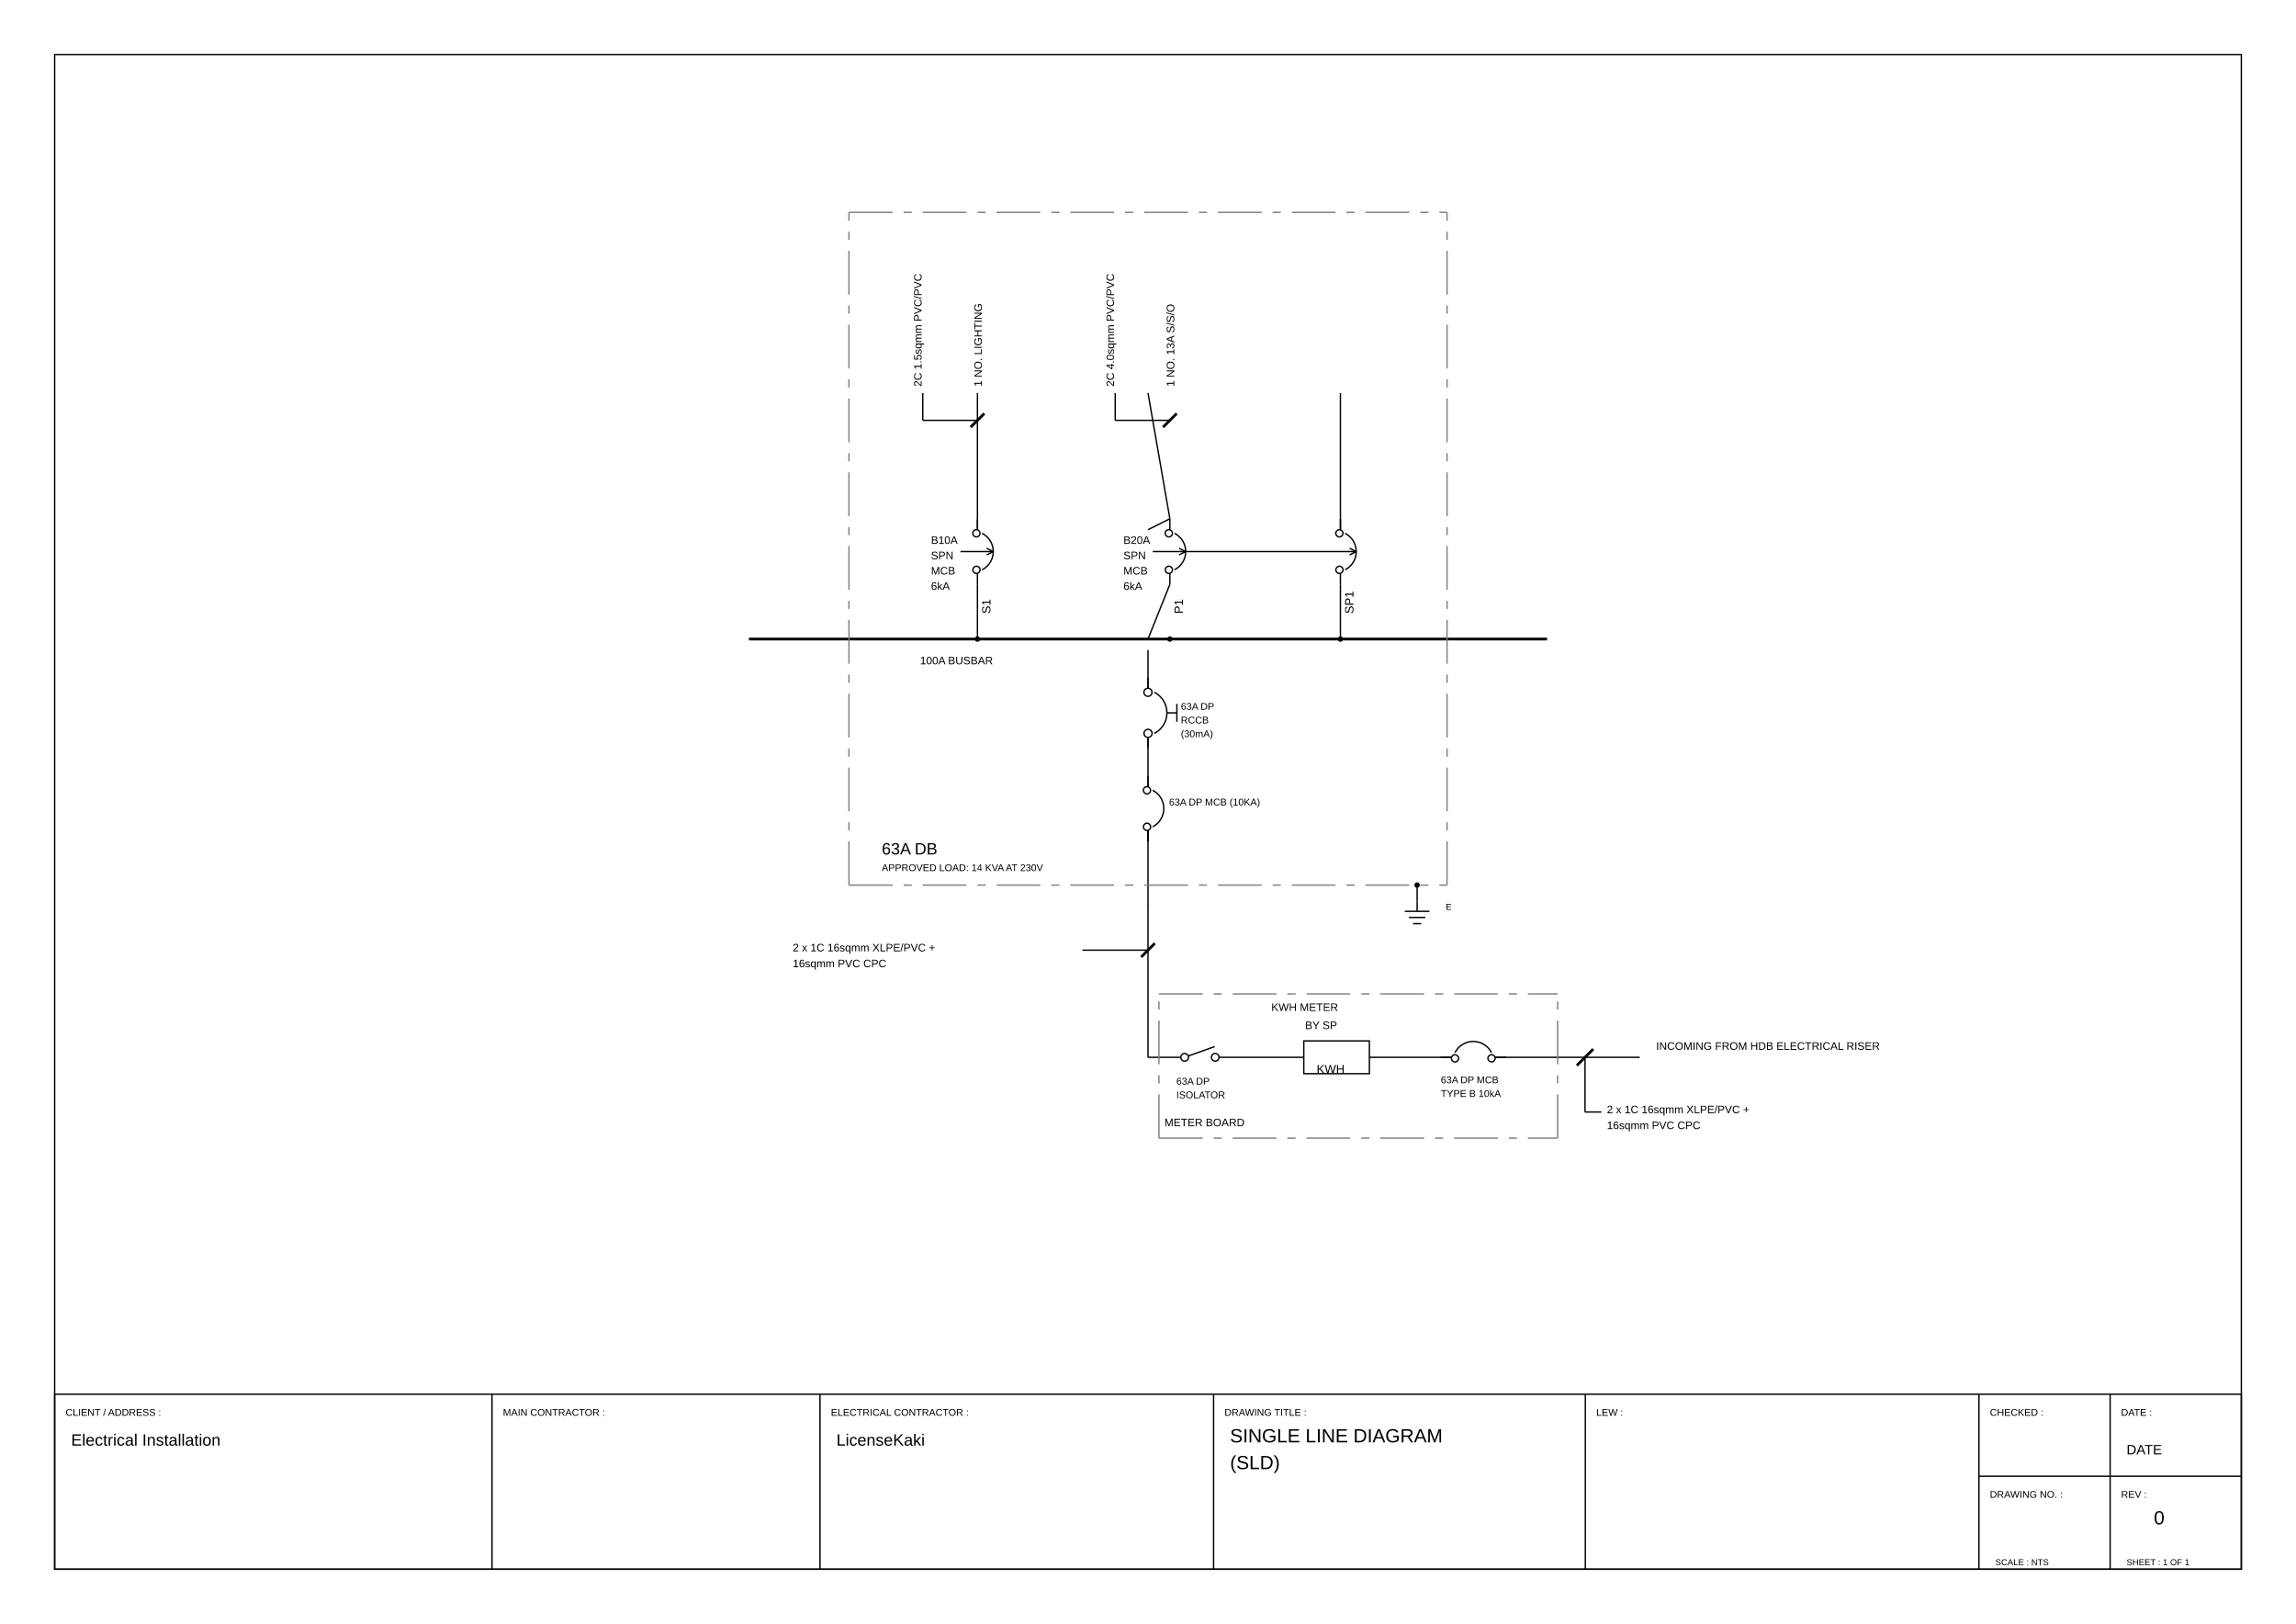
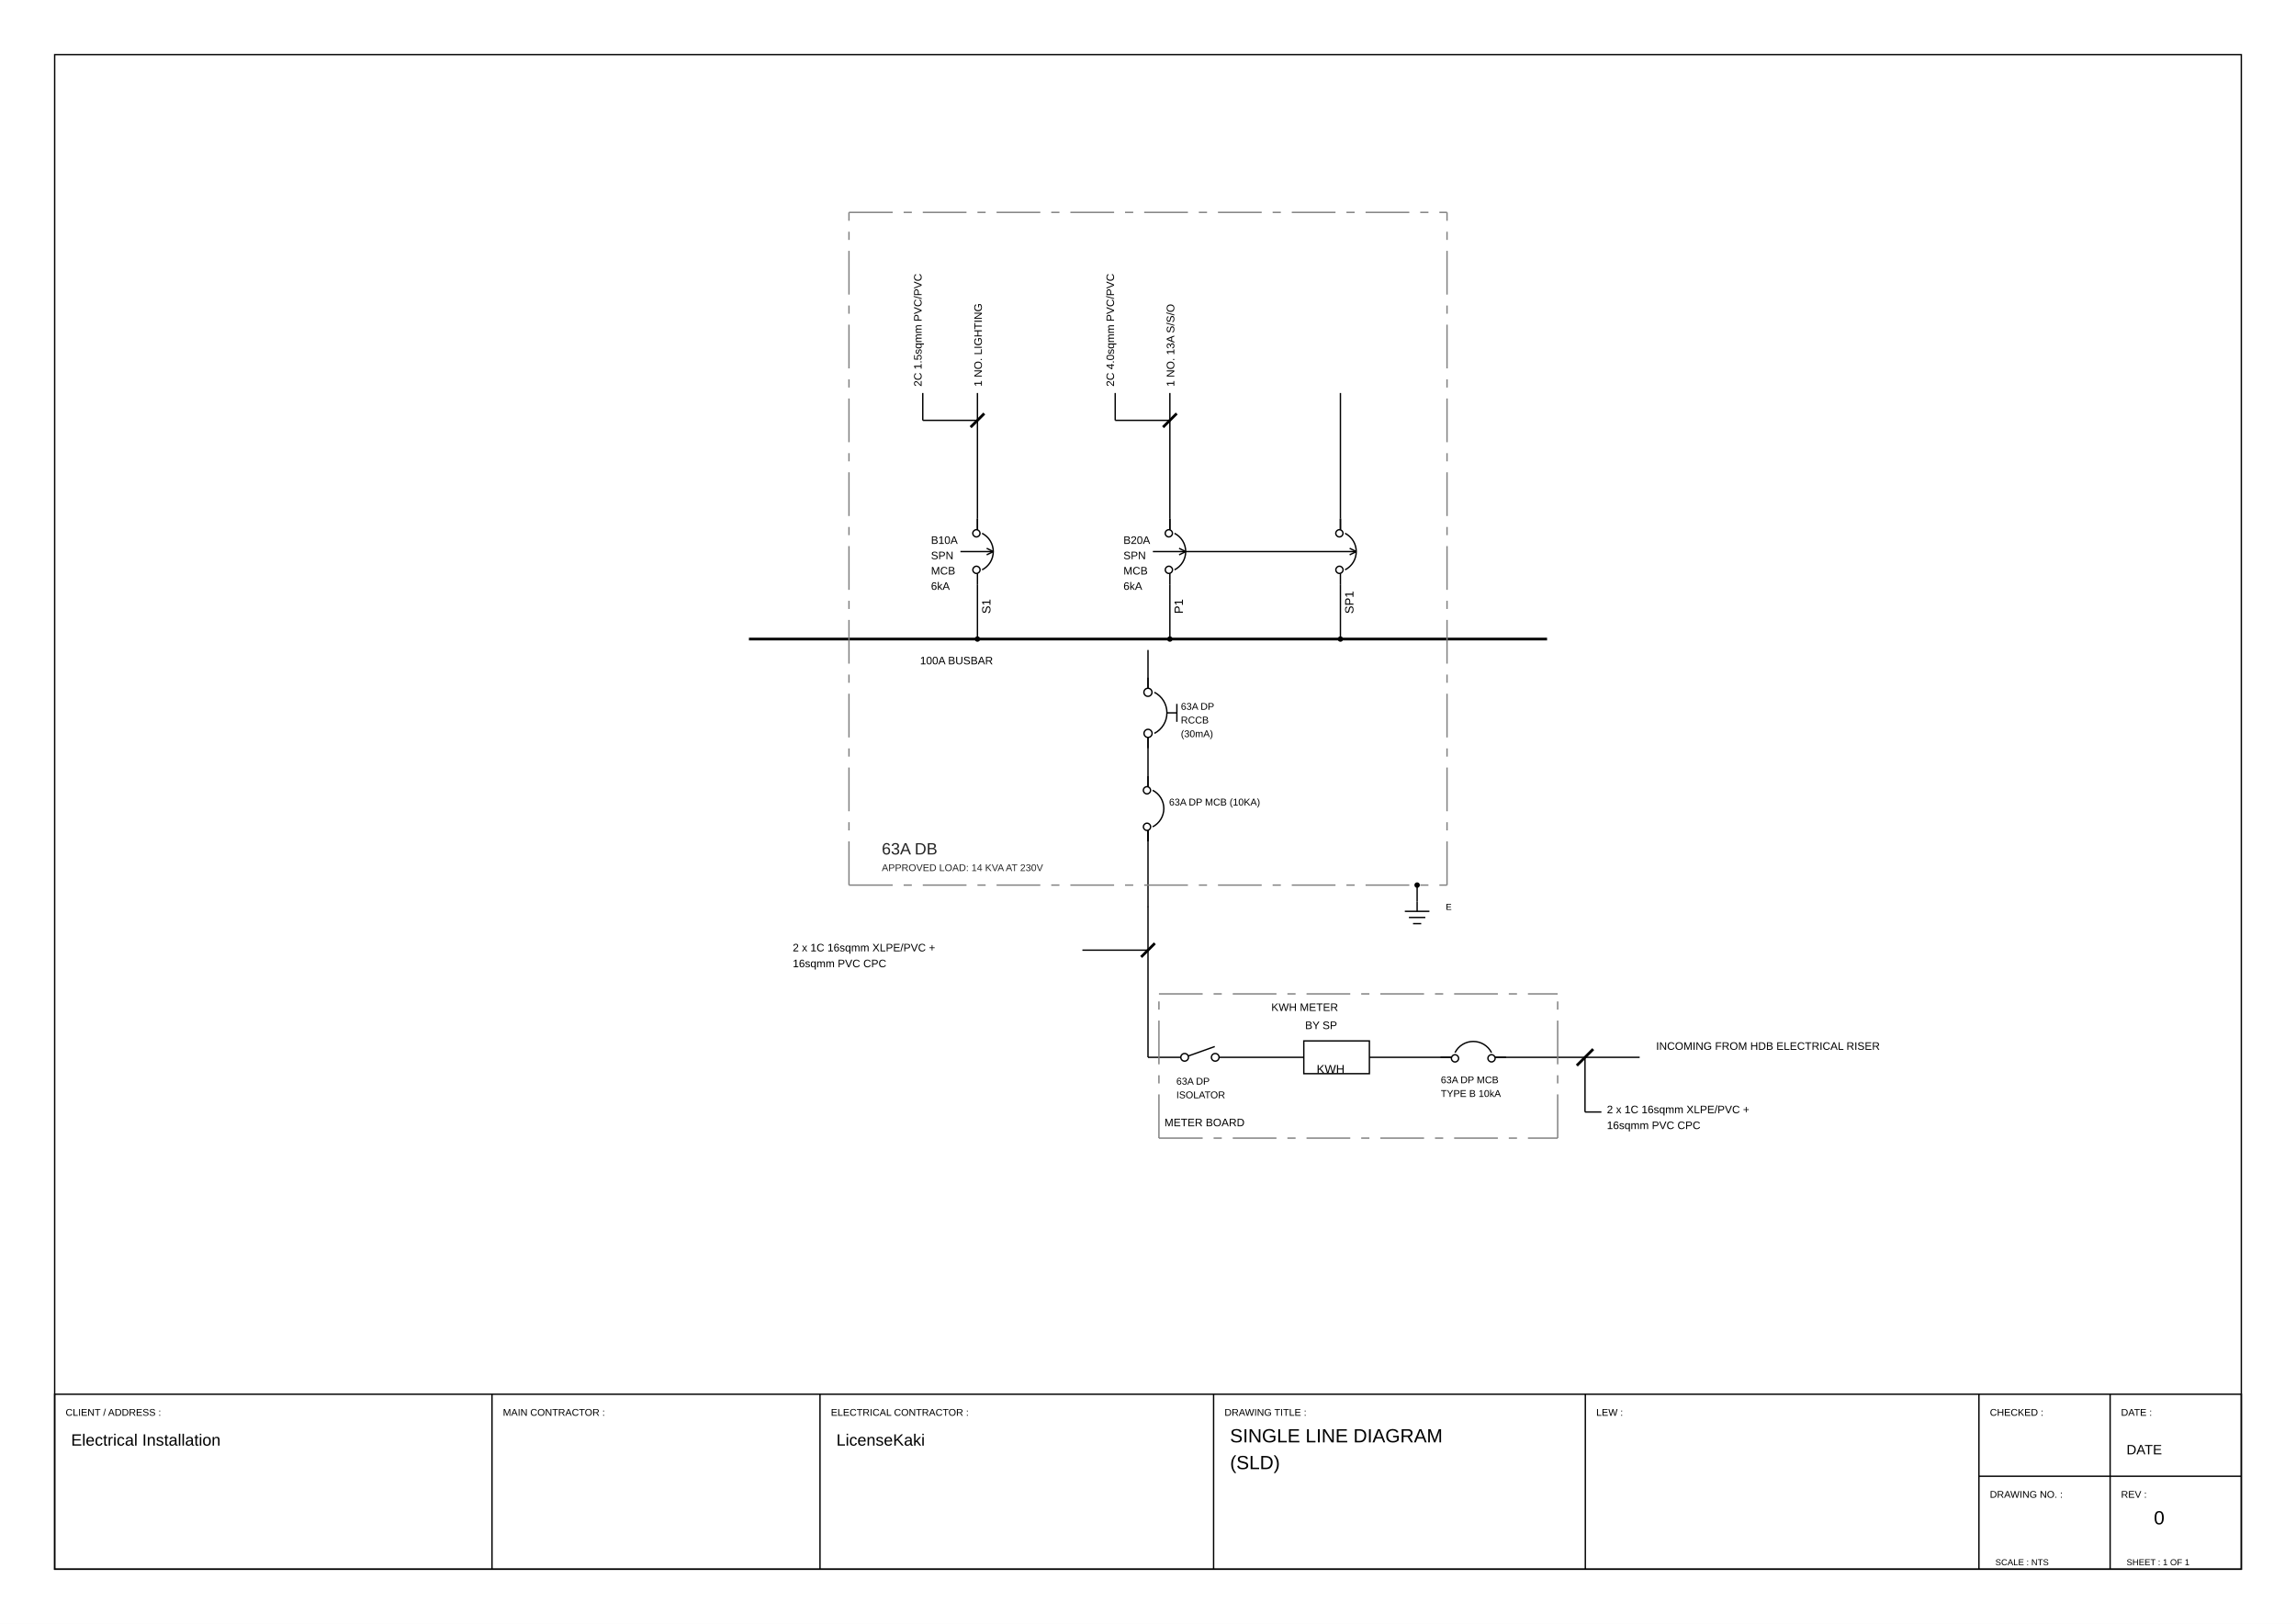
<svg xmlns="http://www.w3.org/2000/svg" viewBox="0 0 420.0 297.0" width="420.0mm" height="297.0mm">
  <rect width="420.0" height="297.0" fill="white" />
  <polygon points="10.00,287.00 410.00,287.00 410.00,10.00 10.00,10.00" stroke="#000000" stroke-width="0.25" fill="none" />
  <polygon points="10.00,287.00 410.00,287.00 410.00,255.00 10.00,255.00" stroke="#000000" stroke-width="0.25" fill="none" />
  <line x1="90.00" y1="255.00" x2="90.00" y2="287.00" stroke="#000000" stroke-width="0.25" fill="none" />
  <line x1="150.00" y1="255.00" x2="150.00" y2="287.00" stroke="#000000" stroke-width="0.25" fill="none" />
  <line x1="222.00" y1="255.00" x2="222.00" y2="287.00" stroke="#000000" stroke-width="0.25" fill="none" />
  <line x1="290.00" y1="255.00" x2="290.00" y2="287.00" stroke="#000000" stroke-width="0.25" fill="none" />
  <line x1="362.00" y1="255.00" x2="362.00" y2="287.00" stroke="#000000" stroke-width="0.25" fill="none" />
  <line x1="362.00" y1="270.00" x2="410.00" y2="270.00" stroke="#000000" stroke-width="0.25" fill="none" />
  <line x1="386.00" y1="255.00" x2="386.00" y2="287.00" stroke="#000000" stroke-width="0.25" fill="none" />
  <text x="12.00" y="258.94" font-family="Arial, Helvetica, sans-serif" font-size="1.8" fill="#000000">CLIENT / ADDRESS :</text>
  <text x="92.00" y="258.94" font-family="Arial, Helvetica, sans-serif" font-size="1.8" fill="#000000">MAIN CONTRACTOR :</text>
  <text x="152.00" y="258.94" font-family="Arial, Helvetica, sans-serif" font-size="1.8" fill="#000000">ELECTRICAL CONTRACTOR :</text>
  <text x="224.00" y="258.94" font-family="Arial, Helvetica, sans-serif" font-size="1.8" fill="#000000">DRAWING TITLE :</text>
  <text x="292.00" y="258.94" font-family="Arial, Helvetica, sans-serif" font-size="1.8" fill="#000000">LEW :</text>
  <text x="364.00" y="258.94" font-family="Arial, Helvetica, sans-serif" font-size="1.8" fill="#000000">CHECKED :</text>
  <text x="388.00" y="258.94" font-family="Arial, Helvetica, sans-serif" font-size="1.8" fill="#000000">DATE :</text>
  <text x="364.00" y="273.94" font-family="Arial, Helvetica, sans-serif" font-size="1.8" fill="#000000">DRAWING NO. :</text>
  <text x="388.00" y="273.94" font-family="Arial, Helvetica, sans-serif" font-size="1.8" fill="#000000">REV :</text>
  <circle cx="222.30" cy="193.38" r="0.70" stroke="#000000" stroke-width="0.25" fill="none" />
  <circle cx="216.70" cy="193.38" r="0.70" stroke="#000000" stroke-width="0.25" fill="none" />
  <polyline points="217.36,193.14 222.21,191.41" stroke="#000000" stroke-width="0.25" fill="none" />
  <text x="215.18" y="198.37" font-family="Arial, Helvetica, sans-serif" font-size="1.8" fill="#000000">
    <tspan x="215.18">63A DP</tspan>
    <tspan x="215.18" dy="2.5">ISOLATOR</tspan>
  </text>
  <polygon points="238.50,190.38 250.50,190.38 250.50,196.37 238.50,196.37" stroke="#000000" stroke-width="0.25" fill="none" />
  <text x="240.84" y="196.30" font-family="Arial, Helvetica, sans-serif" font-size="2.2" fill="#000000">KWH</text>
  <text x="232.55" y="184.91" font-family="Arial, Helvetica, sans-serif" font-size="2.0" fill="#000000">KWH METER</text>
  <text x="238.74" y="188.21" font-family="Arial, Helvetica, sans-serif" font-size="2.0" fill="#000000">BY SP</text>
  <path d="M 272.84,192.52 A 3.75,3.75 0 0,0 266.16,192.52" stroke="#000000" stroke-width="0.25" fill="none" />
  <circle cx="266.16" cy="193.57" r="0.66" stroke="#000000" stroke-width="0.25" fill="none" />
  <circle cx="272.84" cy="193.56" r="0.66" stroke="#000000" stroke-width="0.25" fill="none" />
  <line x1="265.50" y1="193.38" x2="263.50" y2="193.38" stroke="#000000" stroke-width="0.25" fill="none" />
  <line x1="273.50" y1="193.38" x2="275.50" y2="193.38" stroke="#000000" stroke-width="0.25" fill="none" />
  <text x="263.56" y="198.12" font-family="Arial, Helvetica, sans-serif" font-size="1.8" fill="#000000">
    <tspan x="263.56">63A DP MCB</tspan>
    <tspan x="263.56" dy="2.5">TYPE B 10kA</tspan>
  </text>
  <text x="302.94" y="192.01" font-family="Arial, Helvetica, sans-serif" font-size="2.0" fill="#000000">INCOMING FROM HDB ELECTRICAL RISER</text>
  <text x="293.94" y="203.61" font-family="Arial, Helvetica, sans-serif" font-size="2.0" fill="#000000">
    <tspan x="293.94">2 x 1C 16sqmm XLPE/PVC +</tspan>
    <tspan x="293.94" dy="2.9">16sqmm PVC CPC</tspan>
  </text>
  <text x="213.00" y="205.99" font-family="Arial, Helvetica, sans-serif" font-size="2.0" fill="#000000">METER BOARD</text>
  <path d="M 210.85,151.22 A 3.75,3.75 0 0,0 210.85,144.54" stroke="#000000" stroke-width="0.25" fill="none" />
  <circle cx="209.81" cy="144.54" r="0.66" stroke="#000000" stroke-width="0.25" fill="none" />
  <circle cx="209.82" cy="151.22" r="0.66" stroke="#000000" stroke-width="0.25" fill="none" />
  <line x1="210.00" y1="151.88" x2="210.00" y2="153.88" stroke="#000000" stroke-width="0.25" fill="none" />
  <line x1="210.00" y1="143.88" x2="210.00" y2="141.88" stroke="#000000" stroke-width="0.25" fill="none" />
  <text x="213.85" y="147.32" font-family="Arial, Helvetica, sans-serif" font-size="1.8" fill="#000000">63A DP MCB (10KA)</text>
  <path d="M 211.17,134.13 A 4.22,4.22 0 0,0 211.17,126.62" stroke="#000000" stroke-width="0.25" fill="none" />
  <circle cx="209.99" cy="126.62" r="0.74" stroke="#000000" stroke-width="0.25" fill="none" />
  <circle cx="210.01" cy="134.13" r="0.74" stroke="#000000" stroke-width="0.25" fill="none" />
  <line x1="213.47" y1="130.38" x2="215.28" y2="130.38" stroke="#000000" stroke-width="0.25" fill="none" />
  <line x1="215.28" y1="132.02" x2="215.28" y2="128.74" stroke="#000000" stroke-width="0.25" fill="none" />
  <line x1="210.00" y1="134.88" x2="210.00" y2="136.88" stroke="#000000" stroke-width="0.25" fill="none" />
  <line x1="210.00" y1="125.88" x2="210.00" y2="123.88" stroke="#000000" stroke-width="0.25" fill="none" />
  <text x="216.01" y="129.82" font-family="Arial, Helvetica, sans-serif" font-size="1.8" fill="#000000">
    <tspan x="216.01">63A DP</tspan>
    <tspan x="216.01" dy="2.5">RCCB </tspan>
    <tspan x="216.01" dy="2.5">(30mA)</tspan>
  </text>
  <line x1="137.00" y1="116.88" x2="283.00" y2="116.88" stroke="#000000" stroke-width="0.50" fill="none" />
  <text x="168.30" y="121.51" font-family="Arial, Helvetica, sans-serif" font-size="2.0" fill="#000000">100A BUSBAR</text>
  <text x="180.30" y="113.14" font-family="Arial, Helvetica, sans-serif" font-size="2.2" fill="#000000" transform="rotate(-90.0,180.30,112.26)">S1</text>
  <path d="M 179.65,104.22 A 3.75,3.75 0 0,0 179.65,97.54" stroke="#000000" stroke-width="0.25" fill="none" />
  <circle cx="178.61" cy="97.54" r="0.66" stroke="#000000" stroke-width="0.25" fill="none" />
  <circle cx="178.62" cy="104.22" r="0.66" stroke="#000000" stroke-width="0.25" fill="none" />
  <line x1="178.80" y1="104.88" x2="178.80" y2="106.88" stroke="#000000" stroke-width="0.25" fill="none" />
  <line x1="178.80" y1="96.88" x2="178.80" y2="94.88" stroke="#000000" stroke-width="0.25" fill="none" />
  <line x1="175.69" y1="100.88" x2="181.69" y2="100.88" stroke="#000000" stroke-width="0.25" fill="none" />
  <line x1="181.69" y1="100.88" x2="180.49" y2="100.28" stroke="#000000" stroke-width="0.25" fill="none" />
  <line x1="181.69" y1="100.88" x2="180.49" y2="101.48" stroke="#000000" stroke-width="0.25" fill="none" />
  <text x="170.30" y="99.48" font-family="Arial, Helvetica, sans-serif" font-size="2.0" fill="#000000">
    <tspan x="170.30">B10A</tspan>
    <tspan x="170.30" dy="2.8">SPN</tspan>
    <tspan x="170.30" dy="2.8">MCB</tspan>
    <tspan x="170.30" dy="2.8">6kA</tspan>
  </text>
  <text x="178.80" y="71.51" font-family="Arial, Helvetica, sans-serif" font-size="2.0" fill="#000000" transform="rotate(-90.0,178.80,70.70)">1 NO. LIGHTING</text>
  <text x="215.50" y="113.14" font-family="Arial, Helvetica, sans-serif" font-size="2.2" fill="#000000" transform="rotate(-90.0,215.50,112.26)">P1</text>
  <path d="M 214.85,104.22 A 3.75,3.75 0 0,0 214.85,97.54" stroke="#000000" stroke-width="0.25" fill="none" />
  <circle cx="213.81" cy="97.54" r="0.66" stroke="#000000" stroke-width="0.25" fill="none" />
  <circle cx="213.82" cy="104.22" r="0.66" stroke="#000000" stroke-width="0.25" fill="none" />
  <line x1="214.00" y1="104.88" x2="214.00" y2="106.88" stroke="#000000" stroke-width="0.25" fill="none" />
  <line x1="214.00" y1="96.88" x2="214.00" y2="94.88" stroke="#000000" stroke-width="0.25" fill="none" />
  <line x1="210.89" y1="100.88" x2="216.89" y2="100.88" stroke="#000000" stroke-width="0.25" fill="none" />
  <line x1="216.89" y1="100.88" x2="215.69" y2="100.28" stroke="#000000" stroke-width="0.25" fill="none" />
  <line x1="216.89" y1="100.88" x2="215.69" y2="101.48" stroke="#000000" stroke-width="0.25" fill="none" />
  <text x="205.50" y="99.48" font-family="Arial, Helvetica, sans-serif" font-size="2.0" fill="#000000">
    <tspan x="205.50">B20A</tspan>
    <tspan x="205.50" dy="2.8">SPN</tspan>
    <tspan x="205.50" dy="2.8">MCB</tspan>
    <tspan x="205.50" dy="2.8">6kA</tspan>
  </text>
  <text x="214.00" y="71.51" font-family="Arial, Helvetica, sans-serif" font-size="2.0" fill="#000000" transform="rotate(-90.0,214.00,70.70)">1 NO. 13A S/S/O</text>
  <text x="246.70" y="113.14" font-family="Arial, Helvetica, sans-serif" font-size="2.2" fill="#000000" transform="rotate(-90.0,246.70,112.26)">SP1</text>
  <path d="M 246.05,104.22 A 3.75,3.75 0 0,0 246.05,97.54" stroke="#000000" stroke-width="0.25" fill="none" />
  <circle cx="245.01" cy="97.54" r="0.66" stroke="#000000" stroke-width="0.25" fill="none" />
  <circle cx="245.02" cy="104.22" r="0.66" stroke="#000000" stroke-width="0.25" fill="none" />
  <line x1="245.20" y1="104.88" x2="245.20" y2="106.88" stroke="#000000" stroke-width="0.25" fill="none" />
  <line x1="245.20" y1="96.88" x2="245.20" y2="94.88" stroke="#000000" stroke-width="0.25" fill="none" />
  <line x1="216.89" y1="100.88" x2="248.09" y2="100.88" stroke="#000000" stroke-width="0.25" fill="none" />
  <line x1="248.09" y1="100.88" x2="246.89" y2="100.28" stroke="#000000" stroke-width="0.25" fill="none" />
  <line x1="248.09" y1="100.88" x2="246.89" y2="101.48" stroke="#000000" stroke-width="0.25" fill="none" />
  <text x="167.78" y="71.51" font-family="Arial, Helvetica, sans-serif" font-size="2.0" fill="#000000" transform="rotate(-90.0,167.78,70.70)">2C 1.5sqmm PVC/PVC</text>
  <text x="202.98" y="71.51" font-family="Arial, Helvetica, sans-serif" font-size="2.0" fill="#000000" transform="rotate(-90.0,202.98,70.70)">2C 4.0sqmm PVC/PVC</text>
-   <text x="161.30" y="156.28" font-family="Arial, Helvetica, sans-serif" font-size="3.0" fill="#000000">63A DB</text>
-   <text x="161.30" y="159.32" font-family="Arial, Helvetica, sans-serif" font-size="1.8" fill="#000000">APPROVED LOAD: 14 KVA AT 230V</text>
+   <text x="161.30" y="156.28" font-family="Arial, Helvetica, sans-serif" font-size="3.0" fill="#262626">63A DB</text>
+   <text x="161.30" y="159.32" font-family="Arial, Helvetica, sans-serif" font-size="1.8" fill="#262626">APPROVED LOAD: 14 KVA AT 230V</text>
  <line x1="259.23" y1="164.88" x2="259.23" y2="166.68" stroke="#000000" stroke-width="0.25" fill="none" />
  <line x1="256.98" y1="166.68" x2="261.48" y2="166.68" stroke="#000000" stroke-width="0.25" fill="none" />
  <line x1="257.73" y1="167.80" x2="260.73" y2="167.80" stroke="#000000" stroke-width="0.25" fill="none" />
  <line x1="258.48" y1="168.93" x2="259.98" y2="168.93" stroke="#000000" stroke-width="0.25" fill="none" />
  <text x="264.48" y="166.41" font-family="Arial, Helvetica, sans-serif" font-size="1.6" fill="#000000">E</text>
  <text x="145.02" y="174.01" font-family="Arial, Helvetica, sans-serif" font-size="2.0" fill="#000000">
    <tspan x="145.02">2 x 1C 16sqmm XLPE/PVC +</tspan>
    <tspan x="145.02" dy="2.9">16sqmm PVC CPC</tspan>
  </text>
  <line x1="210.00" y1="193.38" x2="216.00" y2="193.38" stroke="#000000" stroke-width="0.25" fill="none" />
  <line x1="223.00" y1="193.38" x2="238.50" y2="193.38" stroke="#000000" stroke-width="0.25" fill="none" />
  <line x1="250.50" y1="193.38" x2="265.50" y2="193.38" stroke="#000000" stroke-width="0.25" fill="none" />
  <line x1="273.50" y1="193.38" x2="299.94" y2="193.38" stroke="#000000" stroke-width="0.25" fill="none" />
  <line x1="288.44" y1="194.88" x2="291.44" y2="191.88" stroke="#000000" stroke-width="0.50" fill="none" />
  <line x1="289.94" y1="193.38" x2="289.94" y2="203.38" stroke="#000000" stroke-width="0.25" fill="none" />
  <line x1="289.94" y1="203.38" x2="292.94" y2="203.38" stroke="#000000" stroke-width="0.25" fill="none" />
  <line x1="210.00" y1="193.38" x2="210.00" y2="165.78" stroke="#000000" stroke-width="0.25" fill="none" />
  <line x1="208.75" y1="175.03" x2="211.25" y2="172.53" stroke="#000000" stroke-width="0.50" fill="none" />
  <line x1="210.00" y1="173.78" x2="198.00" y2="173.78" stroke="#000000" stroke-width="0.25" fill="none" />
  <line x1="210.00" y1="165.88" x2="210.00" y2="151.88" stroke="#000000" stroke-width="0.25" fill="none" />
  <line x1="210.00" y1="153.88" x2="210.00" y2="151.88" stroke="#000000" stroke-width="0.25" fill="none" />
  <line x1="210.00" y1="143.88" x2="210.00" y2="141.88" stroke="#000000" stroke-width="0.25" fill="none" />
  <line x1="210.00" y1="141.88" x2="210.00" y2="136.88" stroke="#000000" stroke-width="0.25" fill="none" />
  <line x1="210.00" y1="136.88" x2="210.00" y2="134.88" stroke="#000000" stroke-width="0.25" fill="none" />
  <line x1="210.00" y1="125.88" x2="210.00" y2="123.88" stroke="#000000" stroke-width="0.25" fill="none" />
  <line x1="210.00" y1="123.88" x2="210.00" y2="118.88" stroke="#000000" stroke-width="0.25" fill="none" />
  <line x1="178.80" y1="116.88" x2="178.80" y2="106.88" stroke="#000000" stroke-width="0.25" fill="none" />
  <line x1="178.80" y1="96.88" x2="178.80" y2="94.88" stroke="#000000" stroke-width="0.25" fill="none" />
  <line x1="178.80" y1="94.88" x2="178.80" y2="71.88" stroke="#000000" stroke-width="0.25" fill="none" />
-   <line x1="210.00" y1="116.88" x2="214.00" y2="106.88" stroke="#000000" stroke-width="0.25" fill="none" />
-   <line x1="210.00" y1="96.88" x2="214.00" y2="94.88" stroke="#000000" stroke-width="0.25" fill="none" />
-   <line x1="214.00" y1="94.88" x2="210.00" y2="71.88" stroke="#000000" stroke-width="0.25" fill="none" />
+   <line x1="214.00" y1="116.88" x2="214.00" y2="106.88" stroke="#000000" stroke-width="0.25" fill="none" />
+   <line x1="214.00" y1="96.88" x2="214.00" y2="94.88" stroke="#000000" stroke-width="0.25" fill="none" />
+   <line x1="214.00" y1="94.88" x2="214.00" y2="71.88" stroke="#000000" stroke-width="0.25" fill="none" />
  <line x1="245.20" y1="116.88" x2="245.20" y2="106.88" stroke="#000000" stroke-width="0.25" fill="none" />
  <line x1="245.20" y1="96.88" x2="245.20" y2="94.88" stroke="#000000" stroke-width="0.25" fill="none" />
  <line x1="245.20" y1="94.88" x2="245.20" y2="71.88" stroke="#000000" stroke-width="0.25" fill="none" />
  <line x1="168.80" y1="76.88" x2="178.80" y2="76.88" stroke="#000000" stroke-width="0.25" fill="none" />
  <line x1="177.55" y1="78.13" x2="180.05" y2="75.63" stroke="#000000" stroke-width="0.50" fill="none" />
  <line x1="168.80" y1="76.88" x2="168.80" y2="71.88" stroke="#000000" stroke-width="0.25" fill="none" />
  <line x1="204.00" y1="76.88" x2="214.00" y2="76.88" stroke="#000000" stroke-width="0.25" fill="none" />
  <line x1="212.75" y1="78.13" x2="215.25" y2="75.63" stroke="#000000" stroke-width="0.50" fill="none" />
  <line x1="204.00" y1="76.88" x2="204.00" y2="71.88" stroke="#000000" stroke-width="0.25" fill="none" />
  <line x1="259.23" y1="161.88" x2="259.23" y2="164.88" stroke="#000000" stroke-width="0.25" fill="none" />
  <line x1="212.00" y1="208.16" x2="220.00" y2="208.16" stroke="#808080" stroke-width="0.25" fill="none" />
  <line x1="222.00" y1="208.16" x2="223.50" y2="208.16" stroke="#808080" stroke-width="0.25" fill="none" />
  <line x1="225.50" y1="208.16" x2="233.50" y2="208.16" stroke="#808080" stroke-width="0.25" fill="none" />
  <line x1="235.50" y1="208.16" x2="237.00" y2="208.16" stroke="#808080" stroke-width="0.25" fill="none" />
  <line x1="239.00" y1="208.16" x2="247.00" y2="208.16" stroke="#808080" stroke-width="0.25" fill="none" />
  <line x1="249.00" y1="208.16" x2="250.50" y2="208.16" stroke="#808080" stroke-width="0.25" fill="none" />
  <line x1="252.50" y1="208.16" x2="260.50" y2="208.16" stroke="#808080" stroke-width="0.25" fill="none" />
  <line x1="262.50" y1="208.16" x2="264.00" y2="208.16" stroke="#808080" stroke-width="0.25" fill="none" />
  <line x1="266.00" y1="208.16" x2="274.00" y2="208.16" stroke="#808080" stroke-width="0.25" fill="none" />
  <line x1="276.00" y1="208.16" x2="277.50" y2="208.16" stroke="#808080" stroke-width="0.25" fill="none" />
  <line x1="279.50" y1="208.16" x2="284.94" y2="208.16" stroke="#808080" stroke-width="0.25" fill="none" />
  <line x1="212.00" y1="181.78" x2="220.00" y2="181.78" stroke="#808080" stroke-width="0.25" fill="none" />
  <line x1="222.00" y1="181.78" x2="223.50" y2="181.78" stroke="#808080" stroke-width="0.25" fill="none" />
  <line x1="225.50" y1="181.78" x2="233.50" y2="181.78" stroke="#808080" stroke-width="0.25" fill="none" />
  <line x1="235.50" y1="181.78" x2="237.00" y2="181.78" stroke="#808080" stroke-width="0.25" fill="none" />
  <line x1="239.00" y1="181.78" x2="247.00" y2="181.78" stroke="#808080" stroke-width="0.25" fill="none" />
  <line x1="249.00" y1="181.78" x2="250.50" y2="181.78" stroke="#808080" stroke-width="0.25" fill="none" />
  <line x1="252.50" y1="181.78" x2="260.50" y2="181.78" stroke="#808080" stroke-width="0.25" fill="none" />
  <line x1="262.50" y1="181.78" x2="264.00" y2="181.78" stroke="#808080" stroke-width="0.25" fill="none" />
  <line x1="266.00" y1="181.78" x2="274.00" y2="181.78" stroke="#808080" stroke-width="0.25" fill="none" />
  <line x1="276.00" y1="181.78" x2="277.50" y2="181.78" stroke="#808080" stroke-width="0.25" fill="none" />
  <line x1="279.50" y1="181.78" x2="284.94" y2="181.78" stroke="#808080" stroke-width="0.25" fill="none" />
  <line x1="212.00" y1="208.16" x2="212.00" y2="200.16" stroke="#808080" stroke-width="0.25" fill="none" />
  <line x1="212.00" y1="198.16" x2="212.00" y2="196.66" stroke="#808080" stroke-width="0.25" fill="none" />
  <line x1="212.00" y1="194.66" x2="212.00" y2="186.66" stroke="#808080" stroke-width="0.25" fill="none" />
  <line x1="212.00" y1="184.66" x2="212.00" y2="183.16" stroke="#808080" stroke-width="0.25" fill="none" />
  <line x1="284.94" y1="208.16" x2="284.94" y2="200.16" stroke="#808080" stroke-width="0.25" fill="none" />
  <line x1="284.94" y1="198.16" x2="284.94" y2="196.66" stroke="#808080" stroke-width="0.25" fill="none" />
  <line x1="284.94" y1="194.66" x2="284.94" y2="186.66" stroke="#808080" stroke-width="0.25" fill="none" />
  <line x1="284.94" y1="184.66" x2="284.94" y2="183.16" stroke="#808080" stroke-width="0.25" fill="none" />
  <line x1="155.30" y1="161.88" x2="163.30" y2="161.88" stroke="#808080" stroke-width="0.25" fill="none" />
  <line x1="165.30" y1="161.88" x2="166.80" y2="161.88" stroke="#808080" stroke-width="0.25" fill="none" />
  <line x1="168.80" y1="161.88" x2="176.80" y2="161.88" stroke="#808080" stroke-width="0.25" fill="none" />
  <line x1="178.80" y1="161.88" x2="180.30" y2="161.88" stroke="#808080" stroke-width="0.25" fill="none" />
  <line x1="182.30" y1="161.88" x2="190.30" y2="161.88" stroke="#808080" stroke-width="0.25" fill="none" />
  <line x1="192.30" y1="161.88" x2="193.80" y2="161.88" stroke="#808080" stroke-width="0.25" fill="none" />
  <line x1="195.80" y1="161.88" x2="203.80" y2="161.88" stroke="#808080" stroke-width="0.25" fill="none" />
  <line x1="205.80" y1="161.88" x2="207.30" y2="161.88" stroke="#808080" stroke-width="0.25" fill="none" />
  <line x1="209.30" y1="161.88" x2="217.30" y2="161.88" stroke="#808080" stroke-width="0.25" fill="none" />
  <line x1="219.30" y1="161.88" x2="220.80" y2="161.88" stroke="#808080" stroke-width="0.25" fill="none" />
  <line x1="222.80" y1="161.88" x2="230.80" y2="161.88" stroke="#808080" stroke-width="0.25" fill="none" />
  <line x1="232.80" y1="161.88" x2="234.30" y2="161.88" stroke="#808080" stroke-width="0.25" fill="none" />
  <line x1="236.30" y1="161.88" x2="244.30" y2="161.88" stroke="#808080" stroke-width="0.25" fill="none" />
  <line x1="246.30" y1="161.88" x2="247.80" y2="161.88" stroke="#808080" stroke-width="0.25" fill="none" />
  <line x1="249.80" y1="161.88" x2="257.80" y2="161.88" stroke="#808080" stroke-width="0.25" fill="none" />
  <line x1="259.80" y1="161.88" x2="261.30" y2="161.88" stroke="#808080" stroke-width="0.25" fill="none" />
  <line x1="263.30" y1="161.88" x2="264.70" y2="161.88" stroke="#808080" stroke-width="0.25" fill="none" />
  <line x1="155.30" y1="38.84" x2="163.30" y2="38.84" stroke="#808080" stroke-width="0.25" fill="none" />
  <line x1="165.30" y1="38.84" x2="166.80" y2="38.84" stroke="#808080" stroke-width="0.25" fill="none" />
  <line x1="168.80" y1="38.84" x2="176.80" y2="38.84" stroke="#808080" stroke-width="0.25" fill="none" />
  <line x1="178.80" y1="38.84" x2="180.30" y2="38.84" stroke="#808080" stroke-width="0.25" fill="none" />
  <line x1="182.30" y1="38.84" x2="190.30" y2="38.84" stroke="#808080" stroke-width="0.25" fill="none" />
  <line x1="192.30" y1="38.84" x2="193.80" y2="38.84" stroke="#808080" stroke-width="0.25" fill="none" />
  <line x1="195.80" y1="38.84" x2="203.80" y2="38.84" stroke="#808080" stroke-width="0.25" fill="none" />
  <line x1="205.80" y1="38.84" x2="207.30" y2="38.84" stroke="#808080" stroke-width="0.25" fill="none" />
  <line x1="209.30" y1="38.84" x2="217.30" y2="38.84" stroke="#808080" stroke-width="0.25" fill="none" />
  <line x1="219.30" y1="38.84" x2="220.80" y2="38.84" stroke="#808080" stroke-width="0.25" fill="none" />
  <line x1="222.80" y1="38.84" x2="230.80" y2="38.84" stroke="#808080" stroke-width="0.25" fill="none" />
  <line x1="232.80" y1="38.84" x2="234.30" y2="38.84" stroke="#808080" stroke-width="0.25" fill="none" />
  <line x1="236.30" y1="38.84" x2="244.30" y2="38.84" stroke="#808080" stroke-width="0.25" fill="none" />
  <line x1="246.30" y1="38.84" x2="247.80" y2="38.84" stroke="#808080" stroke-width="0.25" fill="none" />
  <line x1="249.80" y1="38.84" x2="257.80" y2="38.84" stroke="#808080" stroke-width="0.25" fill="none" />
  <line x1="259.80" y1="38.84" x2="261.30" y2="38.84" stroke="#808080" stroke-width="0.25" fill="none" />
  <line x1="263.30" y1="38.84" x2="264.70" y2="38.84" stroke="#808080" stroke-width="0.25" fill="none" />
  <line x1="155.30" y1="161.88" x2="155.30" y2="153.88" stroke="#808080" stroke-width="0.25" fill="none" />
  <line x1="155.30" y1="151.88" x2="155.30" y2="150.38" stroke="#808080" stroke-width="0.25" fill="none" />
  <line x1="155.30" y1="148.38" x2="155.30" y2="140.38" stroke="#808080" stroke-width="0.25" fill="none" />
  <line x1="155.30" y1="138.38" x2="155.30" y2="136.88" stroke="#808080" stroke-width="0.25" fill="none" />
  <line x1="155.30" y1="134.88" x2="155.30" y2="126.88" stroke="#808080" stroke-width="0.25" fill="none" />
  <line x1="155.30" y1="124.88" x2="155.30" y2="123.38" stroke="#808080" stroke-width="0.25" fill="none" />
  <line x1="155.30" y1="121.38" x2="155.30" y2="113.38" stroke="#808080" stroke-width="0.25" fill="none" />
  <line x1="155.30" y1="111.38" x2="155.30" y2="109.88" stroke="#808080" stroke-width="0.25" fill="none" />
  <line x1="155.30" y1="107.88" x2="155.30" y2="99.88" stroke="#808080" stroke-width="0.25" fill="none" />
  <line x1="155.30" y1="97.88" x2="155.30" y2="96.38" stroke="#808080" stroke-width="0.25" fill="none" />
  <line x1="155.30" y1="94.38" x2="155.30" y2="86.38" stroke="#808080" stroke-width="0.25" fill="none" />
  <line x1="155.30" y1="84.38" x2="155.30" y2="82.88" stroke="#808080" stroke-width="0.25" fill="none" />
  <line x1="155.30" y1="80.88" x2="155.30" y2="72.88" stroke="#808080" stroke-width="0.25" fill="none" />
  <line x1="155.30" y1="70.88" x2="155.30" y2="69.38" stroke="#808080" stroke-width="0.25" fill="none" />
  <line x1="155.30" y1="67.38" x2="155.30" y2="59.38" stroke="#808080" stroke-width="0.25" fill="none" />
  <line x1="155.30" y1="57.38" x2="155.30" y2="55.88" stroke="#808080" stroke-width="0.25" fill="none" />
  <line x1="155.30" y1="53.88" x2="155.30" y2="45.88" stroke="#808080" stroke-width="0.25" fill="none" />
  <line x1="155.30" y1="43.88" x2="155.30" y2="42.38" stroke="#808080" stroke-width="0.25" fill="none" />
  <line x1="155.30" y1="40.38" x2="155.30" y2="38.84" stroke="#808080" stroke-width="0.25" fill="none" />
  <line x1="264.70" y1="161.88" x2="264.70" y2="153.88" stroke="#808080" stroke-width="0.25" fill="none" />
  <line x1="264.70" y1="151.88" x2="264.70" y2="150.38" stroke="#808080" stroke-width="0.25" fill="none" />
  <line x1="264.70" y1="148.38" x2="264.70" y2="140.38" stroke="#808080" stroke-width="0.25" fill="none" />
  <line x1="264.70" y1="138.38" x2="264.70" y2="136.88" stroke="#808080" stroke-width="0.25" fill="none" />
  <line x1="264.70" y1="134.88" x2="264.70" y2="126.88" stroke="#808080" stroke-width="0.25" fill="none" />
  <line x1="264.70" y1="124.88" x2="264.70" y2="123.38" stroke="#808080" stroke-width="0.25" fill="none" />
  <line x1="264.70" y1="121.38" x2="264.70" y2="113.38" stroke="#808080" stroke-width="0.25" fill="none" />
  <line x1="264.70" y1="111.38" x2="264.70" y2="109.88" stroke="#808080" stroke-width="0.25" fill="none" />
  <line x1="264.70" y1="107.88" x2="264.70" y2="99.88" stroke="#808080" stroke-width="0.25" fill="none" />
  <line x1="264.70" y1="97.88" x2="264.70" y2="96.38" stroke="#808080" stroke-width="0.25" fill="none" />
  <line x1="264.70" y1="94.38" x2="264.70" y2="86.38" stroke="#808080" stroke-width="0.25" fill="none" />
  <line x1="264.70" y1="84.38" x2="264.70" y2="82.88" stroke="#808080" stroke-width="0.25" fill="none" />
  <line x1="264.70" y1="80.88" x2="264.70" y2="72.88" stroke="#808080" stroke-width="0.25" fill="none" />
  <line x1="264.70" y1="70.88" x2="264.70" y2="69.38" stroke="#808080" stroke-width="0.25" fill="none" />
  <line x1="264.70" y1="67.38" x2="264.70" y2="59.38" stroke="#808080" stroke-width="0.25" fill="none" />
  <line x1="264.70" y1="57.38" x2="264.70" y2="55.88" stroke="#808080" stroke-width="0.25" fill="none" />
  <line x1="264.70" y1="53.88" x2="264.70" y2="45.88" stroke="#808080" stroke-width="0.25" fill="none" />
  <line x1="264.70" y1="43.88" x2="264.70" y2="42.38" stroke="#808080" stroke-width="0.25" fill="none" />
  <line x1="264.70" y1="40.38" x2="264.70" y2="38.84" stroke="#808080" stroke-width="0.25" fill="none" />
  <circle cx="178.80" cy="116.88" r="0.50" fill="rgb(0,0,0)" stroke="none" />
  <circle cx="214.00" cy="116.88" r="0.50" fill="rgb(0,0,0)" stroke="none" />
  <circle cx="245.20" cy="116.88" r="0.50" fill="rgb(0,0,0)" stroke="none" />
  <circle cx="259.23" cy="161.88" r="0.50" fill="rgb(0,0,0)" stroke="none" />
  <text x="13.00" y="264.40" font-family="Arial, Helvetica, sans-serif" font-size="3.0" fill="#000000">Electrical Installation</text>
  <text x="153.00" y="264.40" font-family="Arial, Helvetica, sans-serif" font-size="3.0" fill="#000000">LicenseKaki</text>
  <text x="225.00" y="263.80" font-family="Arial, Helvetica, sans-serif" font-size="3.5" fill="#000000">
    <tspan x="225.00">SINGLE LINE DIAGRAM</tspan>
    <tspan x="225.00" dy="4.9">(SLD)</tspan>
  </text>
  <text x="389.00" y="266.00" font-family="Arial, Helvetica, sans-serif" font-size="2.5" fill="#000000">DATE</text>
  <text x="365.00" y="278.00" font-family="Arial, Helvetica, sans-serif" font-size="2.5" fill="#000000" />
  <text x="394.00" y="278.80" font-family="Arial, Helvetica, sans-serif" font-size="3.5" fill="#000000">0</text>
  <text x="365.00" y="286.28" font-family="Arial, Helvetica, sans-serif" font-size="1.6" fill="#000000">SCALE : NTS</text>
  <text x="389.00" y="286.28" font-family="Arial, Helvetica, sans-serif" font-size="1.6" fill="#000000">SHEET : 1 OF 1</text>
</svg>
